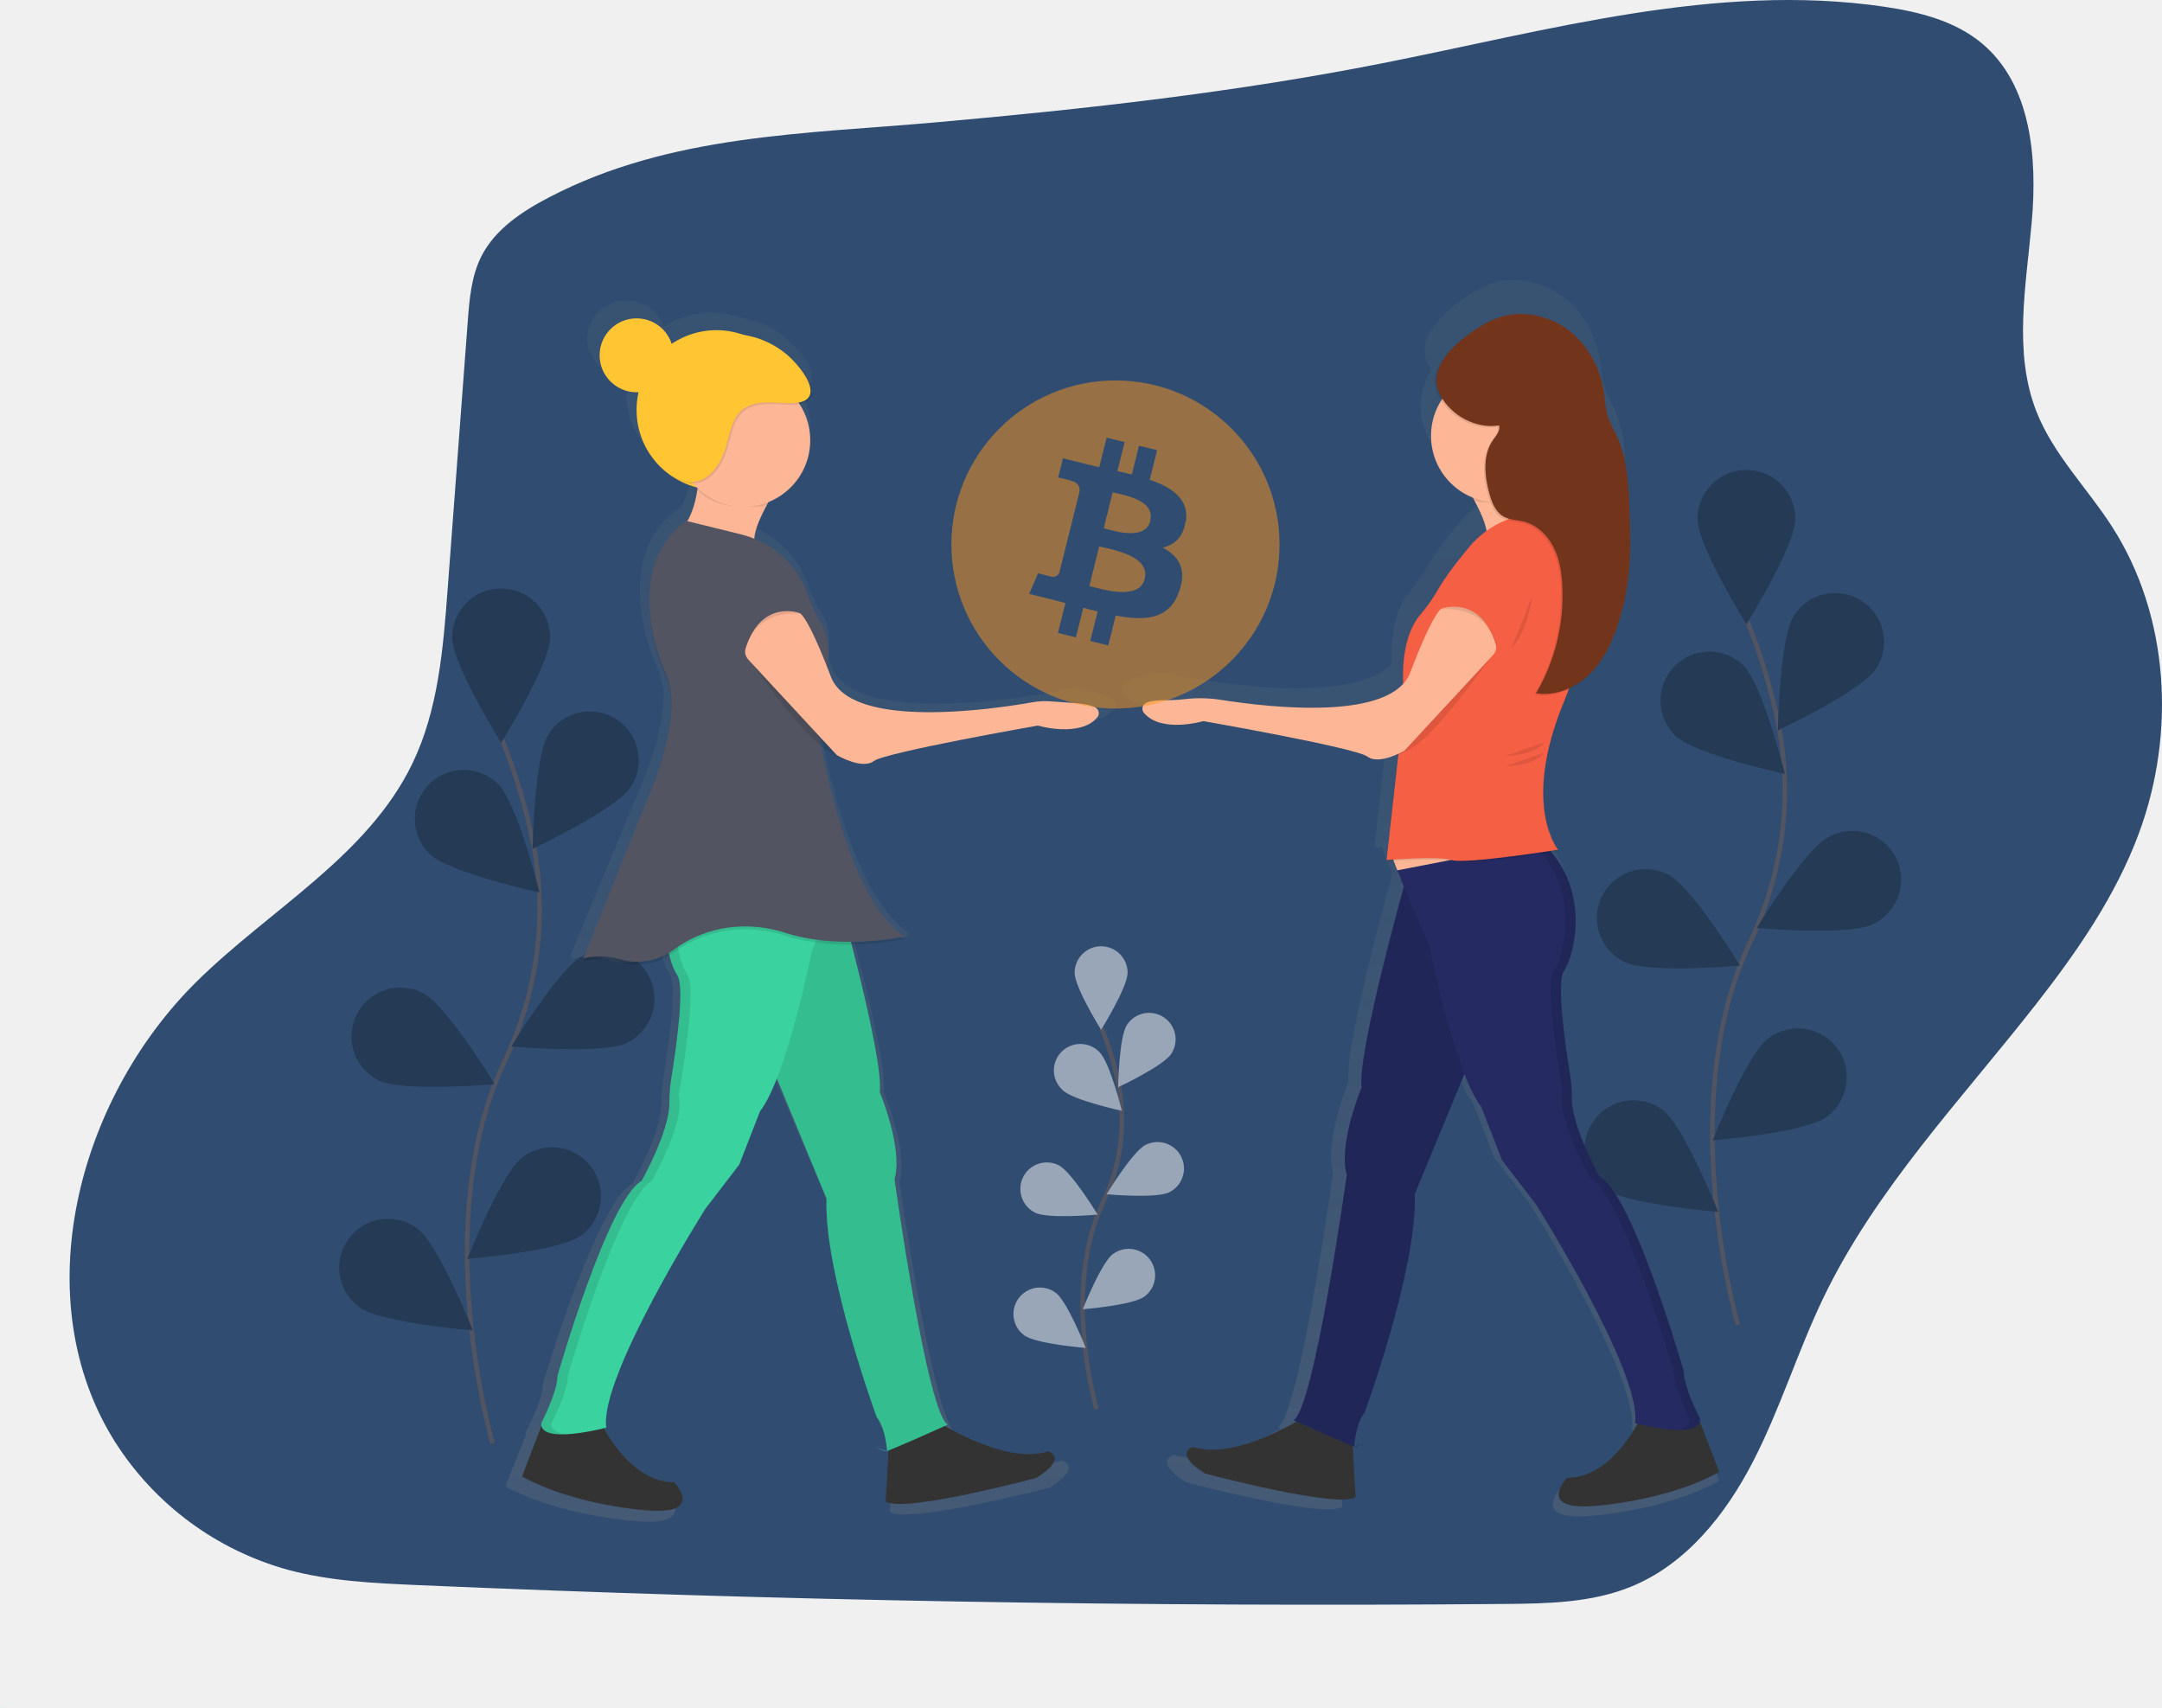
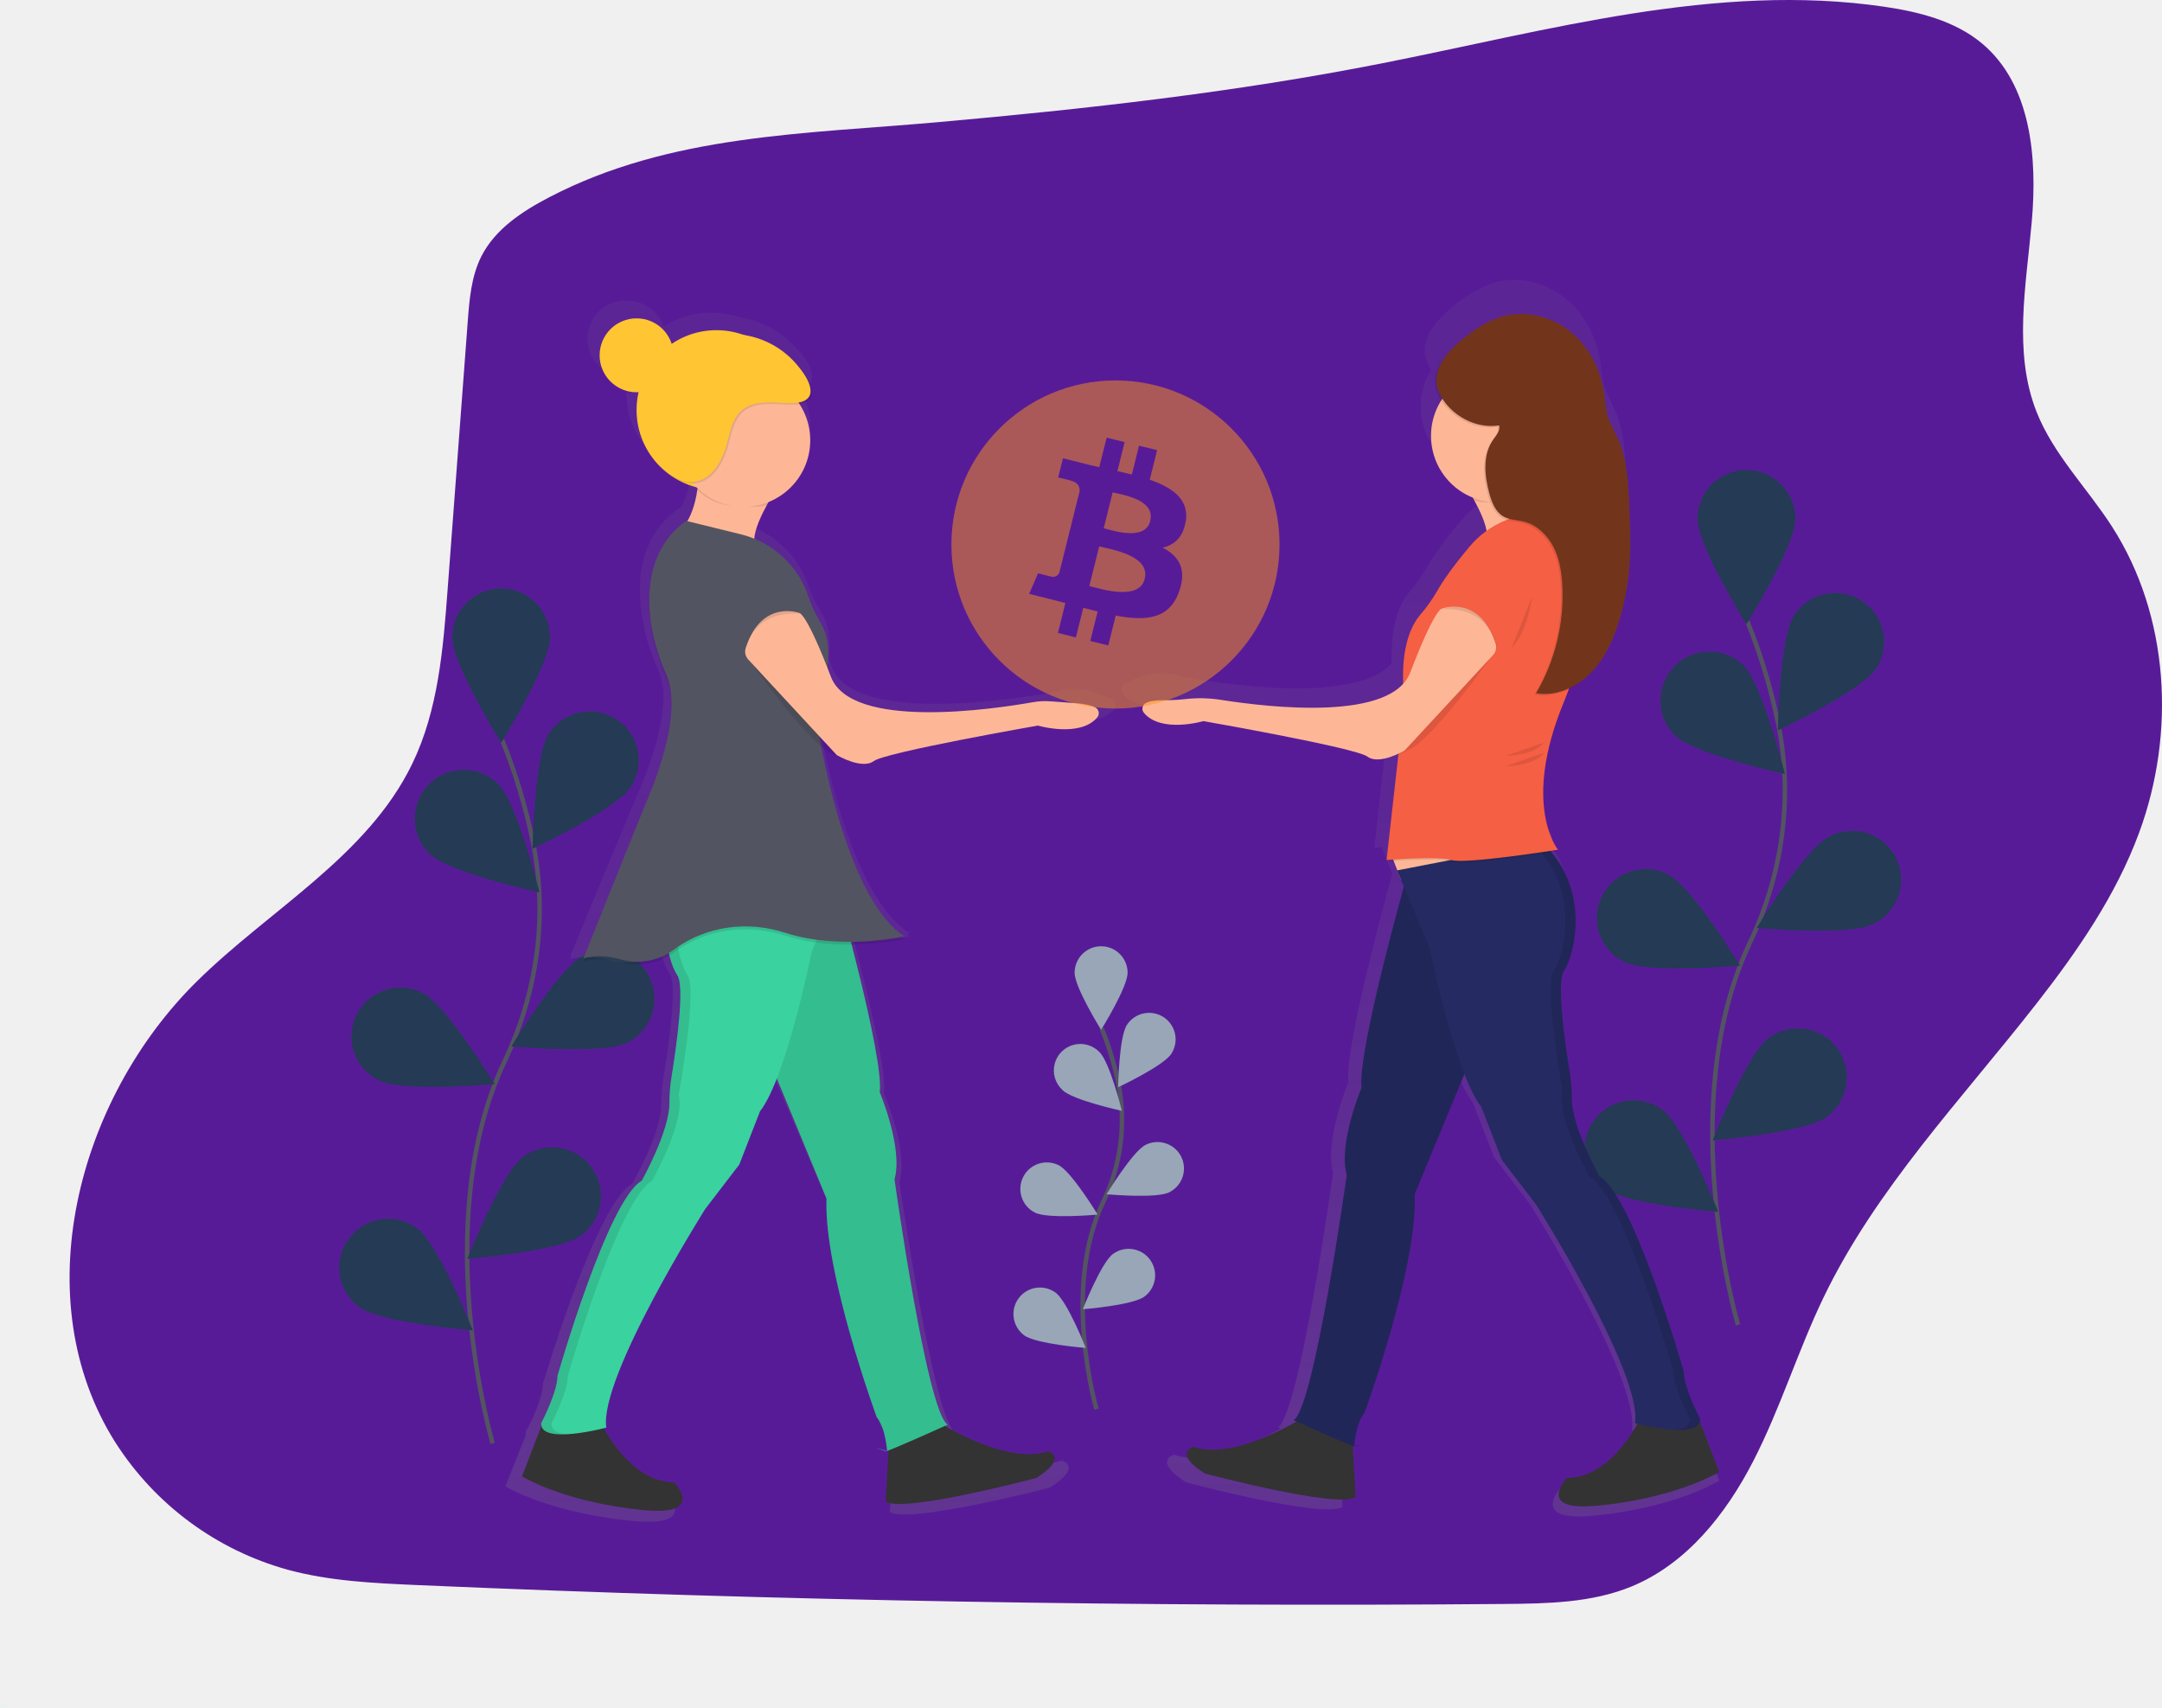
<svg xmlns="http://www.w3.org/2000/svg" xmlns:xlink="http://www.w3.org/1999/xlink" width="969.408" height="765.655" viewBox="0 0 969.408 765.655">
  <defs>
    <linearGradient id="linear-gradient" x1="0.5" y1="1" x2="0.5" gradientUnits="objectBoundingBox">
      <stop offset="0" stop-color="gray" stop-opacity="0.251" />
      <stop offset="0.54" stop-color="gray" stop-opacity="0.122" />
      <stop offset="1" stop-color="gray" stop-opacity="0.102" />
    </linearGradient>
    <linearGradient id="linear-gradient-2" x1="0.5" y1="1" x2="0.5" y2="0" xlink:href="#linear-gradient" />
    <linearGradient id="linear-gradient-3" x1="0.501" y1="1" x2="0.501" y2="0.003" xlink:href="#linear-gradient" />
    <linearGradient id="linear-gradient-4" x1="0.5" y1="1" x2="0.5" y2="0" xlink:href="#linear-gradient" />
  </defs>
  <g id="bitcoinSvg" transform="translate(-0.01 0.004)">
-     <path id="Path_1" data-name="Path 1" d="M361.66,155.55c-12.16,6.33-24.34,14.3-30.53,26.53-4.55,9-5.38,19.32-6.13,29.36L316,331.3c-2,26.71-4.19,54.16-15.85,78.28-20.09,41.55-63.83,65.26-96.67,97.68-53.81,53.13-76.91,142.69-36.5,206.61A134.14,134.14,0,0,0,244.29,771c18.74,5.1,38.32,6,57.72,6.87q243.75,10.57,487.83,8.48c19.32-.17,39.17-.5,57-7.84,24.63-10.13,42.33-32.43,54.52-56.11s20-49.39,31.53-73.39c23.6-49,62-88.94,95.46-131.77,18.45-23.6,35.72-48.61,46.08-76.71,16.47-44.66,13.59-97.19-12.15-137.24-11.12-17.31-26.26-32.3-33.83-51.43-10.57-26.75-4.67-56.71-2.15-85.36s-.24-61.36-22.29-79.83c-12.17-10.19-28.29-14.21-44-16.51-75.21-11-150.75,10.77-225.33,25.45-65.81,13-132.53,20.44-199.29,26.37C476.13,127.26,415.74,127.4,361.66,155.55Z" transform="translate(-115.27 -67.17)" fill="#304d71" />
+     <path id="Path_1" data-name="Path 1" d="M361.66,155.55c-12.16,6.33-24.34,14.3-30.53,26.53-4.55,9-5.38,19.32-6.13,29.36L316,331.3c-2,26.71-4.19,54.16-15.85,78.28-20.09,41.55-63.83,65.26-96.67,97.68-53.81,53.13-76.91,142.69-36.5,206.61A134.14,134.14,0,0,0,244.29,771c18.74,5.1,38.32,6,57.72,6.87q243.75,10.57,487.83,8.48c19.32-.17,39.17-.5,57-7.84,24.63-10.13,42.33-32.43,54.52-56.11s20-49.39,31.53-73.39c23.6-49,62-88.94,95.46-131.77,18.45-23.6,35.72-48.61,46.08-76.71,16.47-44.66,13.59-97.19-12.15-137.24-11.12-17.31-26.26-32.3-33.83-51.43-10.57-26.75-4.67-56.71-2.15-85.36s-.24-61.36-22.29-79.83c-12.17-10.19-28.29-14.21-44-16.51-75.21-11-150.75,10.77-225.33,25.45-65.81,13-132.53,20.44-199.29,26.37C476.13,127.26,415.74,127.4,361.66,155.55Z" transform="translate(-115.27 -67.17)" fill="#581b98" />
    <path id="Path_2" data-name="Path 2" d="M336.19,714.37s-29.11-98.83,5.46-171.57c14.51-30.53,19.33-64.8,12.62-97.93a262.521,262.521,0,0,0-13.86-46" transform="translate(-115.27 -67.17)" fill="none" stroke="#535461" stroke-miterlimit="10" stroke-width="2" />
    <path id="Path_3" data-name="Path 3" d="M361.91,352.95c0,12.11-21.93,47.23-21.93,47.23s-21.93-35.12-21.93-47.23a21.93,21.93,0,1,1,43.86,0Z" transform="translate(-115.27 -67.17)" fill="#304d71" />
    <path id="Path_4" data-name="Path 4" d="M398.16,420c-6.58,10.17-44.08,27.73-44.08,27.73s.68-41.4,7.26-51.57A21.932,21.932,0,1,1,398.16,420Z" transform="translate(-115.27 -67.17)" fill="#304d71" />
    <path id="Path_5" data-name="Path 5" d="M396.58,534.68c-10.81,5.45-52,1.69-52,1.69S366,501,376.83,495.52a21.93,21.93,0,1,1,19.75,39.161Z" transform="translate(-115.27 -67.17)" fill="#304d71" />
    <path id="Path_6" data-name="Path 6" d="M375.85,621.15c-9.74,7.2-51,10.46-51,10.46s15.2-38.52,24.93-45.72a21.929,21.929,0,1,1,26.081,35.261Z" transform="translate(-115.27 -67.17)" fill="#304d71" />
    <path id="Path_7" data-name="Path 7" d="M308,450.11c8.69,8.44,49.16,17.18,49.16,17.18s-9.91-40.2-18.6-48.64A21.93,21.93,0,1,0,308,450.11Z" transform="translate(-115.27 -67.17)" fill="#304d71" />
    <path id="Path_8" data-name="Path 8" d="M285.07,551.55c10.81,5.45,52,1.69,52,1.69s-21.49-35.4-32.3-40.85a21.93,21.93,0,1,0-19.75,39.161Z" transform="translate(-115.27 -67.17)" fill="#304d71" />
    <path id="Path_9" data-name="Path 9" d="M276.28,653.21c9.74,7.2,51,10.46,51,10.46s-15.2-38.52-24.93-45.72a21.929,21.929,0,1,0-26.081,35.261Z" transform="translate(-115.27 -67.17)" fill="#304d71" />
    <path id="Path_10" data-name="Path 10" d="M361.91,352.95c0,12.11-21.93,47.23-21.93,47.23s-21.93-35.12-21.93-47.23a21.93,21.93,0,1,1,43.86,0Z" transform="translate(-115.27 -67.17)" opacity="0.25" />
    <path id="Path_11" data-name="Path 11" d="M398.16,420c-6.58,10.17-44.08,27.73-44.08,27.73s.68-41.4,7.26-51.57A21.932,21.932,0,1,1,398.16,420Z" transform="translate(-115.27 -67.17)" opacity="0.25" />
    <path id="Path_12" data-name="Path 12" d="M396.58,534.68c-10.81,5.45-52,1.69-52,1.69S366,501,376.83,495.52a21.93,21.93,0,1,1,19.75,39.161Z" transform="translate(-115.27 -67.17)" opacity="0.25" />
    <path id="Path_13" data-name="Path 13" d="M375.85,621.15c-9.74,7.2-51,10.46-51,10.46s15.2-38.52,24.93-45.72a21.929,21.929,0,1,1,26.081,35.261Z" transform="translate(-115.27 -67.17)" opacity="0.25" />
    <path id="Path_14" data-name="Path 14" d="M308,450.11c8.69,8.44,49.16,17.18,49.16,17.18s-9.91-40.2-18.6-48.64A21.93,21.93,0,1,0,308,450.11Z" transform="translate(-115.27 -67.17)" opacity="0.25" />
    <path id="Path_15" data-name="Path 15" d="M285.07,551.55c10.81,5.45,52,1.69,52,1.69s-21.49-35.4-32.3-40.85a21.93,21.93,0,1,0-19.75,39.161Z" transform="translate(-115.27 -67.17)" opacity="0.25" />
    <path id="Path_16" data-name="Path 16" d="M276.28,653.21c9.74,7.2,51,10.46,51,10.46s-15.2-38.52-24.93-45.72a21.929,21.929,0,1,0-26.081,35.261Z" transform="translate(-115.27 -67.17)" opacity="0.25" />
    <path id="Path_17" data-name="Path 17" d="M894.57,661.23S865.46,562.41,900,489.67c14.51-30.53,19.33-64.8,12.62-97.93a262.523,262.523,0,0,0-13.86-46" transform="translate(-115.27 -67.17)" fill="none" stroke="#535461" stroke-miterlimit="10" stroke-width="2" />
    <path id="Path_18" data-name="Path 18" d="M920.29,299.81c0,12.11-21.93,47.23-21.93,47.23s-21.93-35.12-21.93-47.23a21.93,21.93,0,0,1,43.86,0Z" transform="translate(-115.27 -67.17)" fill="#304d71" />
    <path id="Path_19" data-name="Path 19" d="M956.54,366.9c-6.58,10.17-44.08,27.73-44.08,27.73s.68-41.4,7.26-51.57a21.932,21.932,0,0,1,36.82,23.84Z" transform="translate(-115.27 -67.17)" fill="#304d71" />
    <path id="Path_20" data-name="Path 20" d="M955,481.54c-10.81,5.45-52,1.69-52,1.69s21.49-35.4,32.3-40.85A21.93,21.93,0,1,1,955,481.54Z" transform="translate(-115.27 -67.17)" fill="#304d71" />
    <path id="Path_21" data-name="Path 21" d="M934.23,568c-9.74,7.2-51,10.46-51,10.46s15.2-38.52,24.93-45.72A21.928,21.928,0,1,1,934.233,568Z" transform="translate(-115.27 -67.17)" fill="#304d71" />
    <path id="Path_22" data-name="Path 22" d="M866.41,397c8.69,8.44,49.16,17.18,49.16,17.18S905.66,374,897,365.51A21.951,21.951,0,0,0,866.41,397Z" transform="translate(-115.27 -67.17)" fill="#304d71" />
    <path id="Path_23" data-name="Path 23" d="M843.45,498.41c10.81,5.45,52,1.69,52,1.69S874,464.7,863.2,459.25a21.93,21.93,0,1,0-19.75,39.161Z" transform="translate(-115.27 -67.17)" fill="#304d71" />
    <path id="Path_24" data-name="Path 24" d="M834.66,600.07c9.74,7.2,51,10.46,51,10.46s-15.2-38.52-24.93-45.72a21.929,21.929,0,1,0-26.081,35.261Z" transform="translate(-115.27 -67.17)" fill="#304d71" />
    <path id="Path_25" data-name="Path 25" d="M920.29,299.81c0,12.11-21.93,47.23-21.93,47.23s-21.93-35.12-21.93-47.23a21.93,21.93,0,0,1,43.86,0Z" transform="translate(-115.27 -67.17)" opacity="0.25" />
    <path id="Path_26" data-name="Path 26" d="M956.54,366.9c-6.58,10.17-44.08,27.73-44.08,27.73s.68-41.4,7.26-51.57a21.932,21.932,0,0,1,36.82,23.84Z" transform="translate(-115.27 -67.17)" opacity="0.25" />
    <path id="Path_27" data-name="Path 27" d="M955,481.54c-10.81,5.45-52,1.69-52,1.69s21.49-35.4,32.3-40.85A21.93,21.93,0,1,1,955,481.54Z" transform="translate(-115.27 -67.17)" opacity="0.25" />
    <path id="Path_28" data-name="Path 28" d="M934.23,568c-9.74,7.2-51,10.46-51,10.46s15.2-38.52,24.93-45.72A21.928,21.928,0,1,1,934.233,568Z" transform="translate(-115.27 -67.17)" opacity="0.25" />
    <path id="Path_29" data-name="Path 29" d="M866.41,397c8.69,8.44,49.16,17.18,49.16,17.18S905.66,374,897,365.51A21.951,21.951,0,0,0,866.41,397Z" transform="translate(-115.27 -67.17)" opacity="0.25" />
    <path id="Path_30" data-name="Path 30" d="M843.45,498.41c10.81,5.45,52,1.69,52,1.69S874,464.7,863.2,459.25a21.93,21.93,0,1,0-19.75,39.161Z" transform="translate(-115.27 -67.17)" opacity="0.25" />
    <path id="Path_31" data-name="Path 31" d="M834.66,600.07c9.74,7.2,51,10.46,51,10.46s-15.2-38.52-24.93-45.72a21.929,21.929,0,1,0-26.081,35.261Z" transform="translate(-115.27 -67.17)" opacity="0.25" />
    <g id="Group_1" data-name="Group 1" opacity="0.1">
      <path id="Path_32" data-name="Path 32" d="M116.14,832.82c11.1-4,1.36-.74-.56-.1a1.441,1.441,0,0,0,.56.1Z" transform="translate(-115.27 -67.17)" fill="aqua" />
    </g>
    <g id="Group_2" data-name="Group 2" opacity="0.1">
      <path id="Path_33" data-name="Path 33" d="M115.58,832.71l-.3-.09v.2Z" transform="translate(-115.27 -67.17)" fill="aqua" />
    </g>
    <path id="Path_34" data-name="Path 34" d="M877.28,707.68a.754.754,0,0,1,.07-.38c.07-.13,0-.07,0-.1a4.634,4.634,0,0,0,0-.75s-1.34-2.57-2.9-6.1h0c-2.13-4.85-4.66-11.52-4.66-15.89,0,0-23.37-81.78-39.17-90.71,0,0-13-23.15-12.86-36.18a73.692,73.692,0,0,0-1-12.43c-2.31-14.37-6.16-41.88-2.64-46.91,4.47-6.39,11.92-34.19-5.87-55.18l3.12-.48s-.17-.21-.45-.62l.45-.07s-6.88-8.26-6.88-26.51c.1-10.51,2.47-24.24,9.63-41.53q1.42-3.44,2.6-6.81a34.222,34.222,0,0,0,9-6.48l.32-.33.37-.35c6.57-6.6,10.55-15.36,13.32-24.25a115.461,115.461,0,0,0,4.85-25.13c.74-9.27.35-18.58,0-27.87-.45-10.84-1-22-5.34-31.89-1.71-3.87-4-7.53-5.05-11.63a68.094,68.094,0,0,1-1.21-8.53c-1.43-11.23-6.75-22.12-15.47-29.33s-20.91-10.42-31.82-7.4c-6.24,1.73-11.81,5.31-17,9.23a57.482,57.482,0,0,0-6.28,5.49c-6.27,6.15-11,14.21-6.46,22.68q.5.92,1.07,1.8a30.92,30.92,0,0,0,14.57,45.07l.81,1.42h.09c2.37,4.38,4.95,9.85,5.63,14a43.067,43.067,0,0,0-8,7.39c-8.09,9.65-12.52,16.2-14.94,20.47a73,73,0,0,1-7.93,11.15c-3.67,4.34-8,12.81-8,28.57v3.59c-19.37,21.09-94.91,5.63-94.91,5.63-9.1-3.54-19.69.73-24.65,3.24a3,3,0,0,0-1,4.59c8,9.64,27.68,3.86,27.68,3.86s70.78,12.37,76.28,16.49c3.74,2.81,10.35.52,14.19-1.23l-.79.89,1-.49-5.44,48.93h.08l-.08.69s1.26-.11,3.27-.25l1.68,4.35h-.14l1.74,4.12h0l1.43,3.39c-4.27,15.44-21.48,79-19.67,93.51,0,0-11,26.11-6.87,40.55,0,0-15.12,108.58-24.74,114.08l1.35.61c-10.27,5.87-32.64,16.91-48.08,11.76,0,0-9.62,2.75,5.5,12.37,0,0,61.85,16.49,70.1,11l-1.37-23.77.7.25c.1-1.34,1-11.17,4.8-15.65,0,0,24.74-67.35,23.37-101.71l23.09-55.8c2.5,6.4,5.15,11.83,7.83,15.26l9.62,24.74,15.81,20.62s49.48,78.34,46,101.71l1.16.29c-4.63,8.24-16.15,25.13-32.78,25.13,0,0-14.43,15.12,12.37,13.06,0,0,33.67-2.06,58.41-15.81Z" transform="translate(-115.27 -67.17)" fill="url(#linear-gradient)" />
    <path id="Path_35" data-name="Path 35" d="M701.92,701.33s-31.81,21.21-51.69,14.58c0,0-9.28,2.65,5.3,11.93,0,0,59.65,15.91,67.6,10.6l-2-34.46Z" transform="translate(-115.27 -67.17)" fill="#333" />
    <path id="Path_36" data-name="Path 36" d="M851.7,701.33s-12.59,28.5-33.8,28.5c0,0-13.92,14.58,11.93,12.59,0,0,32.47-2,56.33-15.24l-11.41-29.74Z" transform="translate(-115.27 -67.17)" fill="#333" />
    <path id="Path_37" data-name="Path 37" d="M623.1,381.32l5,12.93,32.45-2.32-3.32-21.87Z" fill="#fdb797" />
    <path id="Path_38" data-name="Path 38" d="M745.66,461.42S723.79,539,725.78,554.87c0,0-10.6,25.18-6.63,39.1,0,0-14.58,104.71-23.86,110,0,0,27,12.22,27.83,11.93,9.28-3.31-.66,0-.66,0s.66-10.6,4.64-15.24c0,0,23.86-64.95,22.53-98.08l31.81-76.88Z" transform="translate(-115.27 -67.17)" fill="#252a62" />
    <path id="Path_39" data-name="Path 39" d="M745.66,461.42S723.79,539,725.78,554.87c0,0-10.6,25.18-6.63,39.1,0,0-14.58,104.71-23.86,110,0,0,27,12.22,27.83,11.93,9.28-3.31-.66,0-.66,0s.66-10.6,4.64-15.24c0,0,23.86-64.95,22.53-98.08l31.81-76.88Z" transform="translate(-115.27 -67.17)" opacity="0.1" />
    <path id="Path_40" data-name="Path 40" d="M741.69,457.44l14.58,34.46s11.27,56.33,23.2,71.57l9.28,23.86L804,607.22s47.72,75.55,44.4,98.08c0,0,29.82,8,29.16-2,0,0-7.29-13.92-7.29-21.21,0,0-22.53-78.86-37.78-87.48,0,0-12.52-22.33-12.4-34.89a71.063,71.063,0,0,0-1-12c-2.23-13.86-5.94-40.38-2.54-45.23,4.64-6.63,12.59-37.11-9.94-57.66Z" transform="translate(-115.27 -67.17)" fill="#252a62" />
    <path id="Path_41" data-name="Path 41" d="M877.54,703.32s-7.29-13.92-7.29-21.21c0,0-22.53-78.86-37.78-87.48,0,0-12.52-22.33-12.4-34.89a71.063,71.063,0,0,0-1-12c-2.23-13.86-5.94-40.38-2.54-45.23,4.64-6.63,12.59-37.11-9.94-57.66l-3.84.75c21.54,20.53,13.73,50.36,9.15,56.91s4,53.68,4,53.68c-3.31,11.27,11.93,38.44,11.93,38.44,15.24,8.62,37.78,87.48,37.78,87.48,0,7.29,7.29,21.21,7.29,21.21.22,3.28-2.89,4.61-7.15,4.92C872.17,708.61,877.84,707.71,877.54,703.32Z" transform="translate(-115.27 -67.17)" opacity="0.1" />
    <path id="Path_42" data-name="Path 42" d="M772.17,284.47s12.59,19.22,9.28,25.18l32.47-8s-8.62-9.28-6.63-31.81Z" transform="translate(-115.27 -67.17)" fill="#fdb797" />
    <path id="Path_43" data-name="Path 43" d="M818.56,298.39s-27.17-6-44.4,14.58c-7.8,9.3-12.07,15.62-14.41,19.74a70.4,70.4,0,0,1-7.64,10.75c-4.31,5.09-9.59,16.06-7.11,38.43l-8,71.57s23.2-2,29.16,0,47.72-4.64,47.72-4.64-16.57-19.88,2.65-66.27S818.56,298.39,818.56,298.39Z" transform="translate(-115.27 -67.17)" opacity="0.1" />
    <path id="Path_44" data-name="Path 44" d="M818.56,297.73s-27.17-6-44.4,14.58c-7.8,9.3-12.07,15.62-14.41,19.74a70.4,70.4,0,0,1-7.64,10.75c-4.31,5.09-9.59,16.06-7.11,38.43l-8,71.57s23.2-2,29.16,0,47.72-4.64,47.72-4.64-16.57-19.88,2.65-66.27S818.56,297.73,818.56,297.73Z" transform="translate(-115.27 -67.17)" fill="#f55f44" />
    <path id="Path_45" data-name="Path 45" d="M785.76,359S759.91,396.14,748,402.77l-6.63,3.31S783.11,359,785.76,359Z" transform="translate(-115.27 -67.17)" opacity="0.1" />
    <path id="Path_46" data-name="Path 46" d="M761.57,340.14s17-6.69,24.29,15.49a5.32,5.32,0,0,1-1.14,5.27L745,403.76s-11.27,6.63-16.57,2.65-73.56-15.91-73.56-15.91-18.95,5.57-26.69-3.72a2.87,2.87,0,0,1,.93-4.42c3.7-1.87,9.87-.79,17.15-1.69a60.35,60.35,0,0,1,16.8.35c22.73,3.56,76.28,9.44,84.59-12.39C758.25,340.81,761.57,340.14,761.57,340.14Z" transform="translate(-115.27 -67.17)" fill="#fdb797" />
    <path id="Path_47" data-name="Path 47" d="M761.24,340.47s20.54-3.31,25.18,17.23v-1.33S780.46,333.85,761.24,340.47Z" transform="translate(-115.27 -67.17)" opacity="0.1" />
    <path id="Path_48" data-name="Path 48" d="M808,271.22,772.83,285.8s1.59,2.42,3.48,5.81c3.43,1.38,8.17.49,12.09.49,8,0,13.85-2.11,19.22-7.29C807.13,280.83,807.47,276.71,808,271.22Z" transform="translate(-115.27 -67.17)" opacity="0.1" />
    <circle id="Ellipse_1" data-name="Ellipse 1" cx="29.82" cy="29.82" r="29.82" transform="translate(641.66 165.61)" fill="#fdb797" />
    <path id="Path_49" data-name="Path 49" d="M786.8,258.57c.65,2.3-1.26,4.43-2.64,6.38-4.83,6.83-3.94,16.13-1.73,24.19,1.08,3.95,2.7,8.15,6.23,10.22,2.82,1.65,6.29,1.58,9.45,2.41,5.69,1.49,10.29,6,13,11.19s3.68,11.18,4,17.06a86.31,86.31,0,0,1-11.75,48.61c8.85,1.51,18-2.52,24.35-8.89s10.17-14.81,12.84-23.38a111.345,111.345,0,0,0,4.68-24.23c.71-8.94.34-17.92,0-26.88-.43-10.45-.93-21.18-5.15-30.75-1.65-3.74-3.85-7.26-4.87-11.22a65.652,65.652,0,0,1-1.17-8.22c-1.38-10.83-6.51-21.33-14.92-28.29s-20.16-10-30.68-7.13c-6,1.67-11.38,5.12-16.36,8.9-8.06,6.13-17.31,16-11.62,26.5C765.41,254.23,776.35,260.21,786.8,258.57Z" transform="translate(-115.27 -67.17)" opacity="0.1" />
    <path id="Path_50" data-name="Path 50" d="M787.46,257.91c.65,2.3-1.26,4.43-2.64,6.38-4.83,6.83-3.94,16.13-1.73,24.19,1.08,3.95,2.7,8.15,6.23,10.22,2.82,1.65,6.29,1.58,9.45,2.41,5.69,1.49,10.29,6,13,11.19s3.68,11.18,4,17.06A86.31,86.31,0,0,1,804,378c8.85,1.51,18-2.52,24.35-8.89s10.17-14.81,12.84-23.38a111.345,111.345,0,0,0,4.68-24.23c.71-8.94.34-17.92,0-26.88-.43-10.45-.93-21.18-5.15-30.75-1.65-3.74-3.85-7.26-4.87-11.22a65.641,65.641,0,0,1-1.17-8.22c-1.38-10.83-6.51-21.33-14.92-28.29s-20.16-10-30.68-7.13c-6,1.67-11.38,5.12-16.36,8.9-8.06,6.13-17.31,16-11.62,26.5C766.08,253.57,777,259.55,787.46,257.91Z" transform="translate(-115.27 -67.17)" fill="#72351c" />
    <path id="Path_51" data-name="Path 51" d="M790.4,406.08s12.59,0,17.23-6" transform="translate(-115.27 -67.17)" opacity="0.1" />
    <path id="Path_52" data-name="Path 52" d="M790.4,410.72s12.59,0,17.23-6" transform="translate(-115.27 -67.17)" opacity="0.1" />
    <path id="Path_53" data-name="Path 53" d="M802.33,334.51s-2,15.91-9.28,23.2" transform="translate(-115.27 -67.17)" opacity="0.1" />
    <g id="Group_3" data-name="Group 3" opacity="0.1">
      <path id="Path_54" data-name="Path 54" d="M515,731.62v-.16l-.24.08Z" transform="translate(-115.27 -67.17)" fill="url(#linear-gradient-2)" />
    </g>
    <g id="Group_4" data-name="Group 4" opacity="0.1">
      <path id="Path_55" data-name="Path 55" d="M514.3,731.62a1.148,1.148,0,0,0,.45-.08C513.21,731,505.42,728.44,514.3,731.62Z" transform="translate(-115.27 -67.17)" fill="url(#linear-gradient-3)" />
    </g>
    <path id="Path_56" data-name="Path 56" d="M613.75,380.56c-5.06-2.47-15.86-6.69-25.14-3.2,0,0-89,17.64-100.22-10.86q-.79-2-1.53-3.85a41.417,41.417,0,0,0,.29-5.63,39.619,39.619,0,0,0-.49-6.91,24.17,24.17,0,0,0-3.77-9.34,60.63,60.63,0,0,1-5.39-11.71,44.33,44.33,0,0,0-25.43-26c.17-4.26,3.18-10.55,5.91-15.44h.09l.83-1.4a30.56,30.56,0,0,0,19.68-28.29,29.687,29.687,0,0,0-5.088-16.617c9.408-1.513,6.188-9.513.368-16.373a44.727,44.727,0,0,0-3.61-3.78A42.16,42.16,0,0,0,449.62,210c-.93-.2-1.87-.35-2.81-.48a39,39,0,0,0-33.92,4.15A17.48,17.48,0,0,0,396.23,202a17.008,17.008,0,1,0,0,34h1a35.608,35.608,0,0,0-1,8.17c0,17.12,12.13,31.5,28.53,35.52l.29.27a6.129,6.129,0,0,1-.09.85l.07.06a39.52,39.52,0,0,1-4.68,14.34l-.62-.15c-12.93,9-17.61,22.65-17.5,36.87-.07,12.08,3.27,24.72,8,35a32,32,0,0,1,2.52,13c-.25,15.4-7.34,33.88-12.16,44.7-1.91,4.29-29.6,71.25-29.6,71.25l.63-.16-.63,1.52c6.06-1.7,12.56-.92,18.08.57a29.59,29.59,0,0,0,22.66-3.2,29.579,29.579,0,0,0,3.77,9.08c3.59,5-.33,32.12-2.69,46.31a70.476,70.476,0,0,0-1,12.28c.13,12.87-13.11,35.73-13.11,35.73-16.12,8.82-39.95,89.56-39.95,89.56,0,4.32-2.58,10.9-4.75,15.69h0c-1.58,3.49-3,6-3,6a4.432,4.432,0,0,0,0,.74v.1a3.757,3.757,0,0,0,.07.38l-9.2,23.21c25.23,13.57,59.57,15.61,59.57,15.61,27.33,2,12.62-12.89,12.62-12.89-17,0-28.7-16.68-33.43-24.81l1.19-.29c-3.5-23.07,47-100.42,47-100.42l16.12-20.36L454.75,566c2.73-3.38,5.44-8.74,8-15.06L486.29,606c-1.4,33.93,23.83,100.42,23.83,100.42,3.91,4.42,4.79,14.13,4.89,15.45l.71-.24-1.4,23.47c8.41,5.43,71.49-10.86,71.49-10.86,15.42-9.5,5.61-12.21,5.61-12.21-15.74,5.08-38.56-5.82-49-11.61l1.37-.6c-9.81-5.43-25.23-112.63-25.23-112.63,4.21-14.25-7-40-7-40,1.28-9.9-6.78-43.15-13.28-67.68a134,134,0,0,0,24.85-2.54c-.52-.33-1-.68-1.53-1,1-.19,1.53-.31,1.53-.31-21.66-13.85-34-60.63-39.33-87.13a28,28,0,0,0,4.29,3l7,3.39-.8-.87c3.91,1.73,10.65,4,14.47,1.21,5.61-4.07,77.79-16.28,77.79-16.28s20,5.71,28.23-3.81a2.91,2.91,0,0,0-1.03-4.61Z" transform="translate(-115.27 -67.17)" fill="url(#linear-gradient-4)" />
    <circle id="Ellipse_2" data-name="Ellipse 2" cx="35.79" cy="35.79" r="35.79" transform="translate(285.44 148.04)" fill="#ffc533" />
    <path id="Path_57" data-name="Path 57" d="M463.34,286.46s-12.59,19.22-9.28,25.18l-32.47-8s8.62-9.28,6.63-31.81Z" transform="translate(-115.27 -67.17)" fill="#fdb797" />
    <path id="Path_58" data-name="Path 58" d="M427.55,273.21l35.12,14.58s-1.59,2.42-3.48,5.81c-3.43,1.38-8.17.49-12.09.49-8,0-13.85-2.11-19.22-7.29C428.38,282.82,428,278.7,427.55,273.21Z" transform="translate(-115.27 -67.17)" opacity="0.1" />
    <circle id="Ellipse_3" data-name="Ellipse 3" cx="29.82" cy="29.82" r="29.82" transform="translate(303.67 167.6)" fill="#fdb797" />
    <circle id="Ellipse_4" data-name="Ellipse 4" cx="16.57" cy="16.57" r="16.57" transform="translate(268.87 142.74)" fill="#ffc533" />
    <path id="Path_59" data-name="Path 59" d="M469.94,248.6c-7.46-.13-15.94-1.63-21.53,3.3-4,3.54-5.08,9.26-6.44,14.44-2,7.78-6.58,16.33-14.54,17.49-4.86.71-9.75-1.71-13.2-5.21s-5.68-8-7.79-12.41-4.17-9-4-13.89c.21-5.81,3.6-11,7.06-15.65a65.178,65.178,0,0,1,6.95-8.2,39,39,0,0,1,57.65,3.89C480.31,239.89,483.4,248.83,469.94,248.6Z" transform="translate(-115.27 -67.17)" opacity="0.1" />
    <path id="Path_60" data-name="Path 60" d="M469.28,247.94c-7.46-.13-15.94-1.63-21.53,3.3-4,3.54-5.08,9.26-6.44,14.44-2,7.78-6.58,16.33-14.54,17.49-4.86.71-9.75-1.71-13.2-5.21s-5.68-8-7.79-12.41-4.17-9-4-13.89c.21-5.81,3.6-11,7.06-15.65a65.176,65.176,0,0,1,6.95-8.2,39,39,0,0,1,57.65,3.89C479.64,239.23,482.74,248.17,469.28,247.94Z" transform="translate(-115.27 -67.17)" fill="#ffc533" />
    <path id="Path_61" data-name="Path 61" d="M533.59,703.32s31.81,21.21,51.69,14.58c0,0,9.28,2.65-5.3,11.93,0,0-59.65,15.91-67.6,10.6l2-34.46Z" transform="translate(-115.27 -67.17)" fill="#333" />
    <path id="Path_62" data-name="Path 62" d="M383.81,703.32s12.59,28.5,33.8,28.5c0,0,13.92,14.58-11.93,12.59,0,0-32.47-2-56.33-15.24l11.41-29.74Z" transform="translate(-115.27 -67.17)" fill="#333" />
    <path id="Path_63" data-name="Path 63" d="M489.85,463.41s21.87,77.54,19.88,93.44c0,0,10.6,25.18,6.63,39.1,0,0,14.58,104.71,23.86,110,0,0-27,12.22-27.83,11.93-9.28-3.31.66,0,.66,0s-.66-10.6-4.64-15.24c0,0-23.86-64.95-22.53-98.08l-31.81-76.88Z" transform="translate(-115.27 -67.17)" fill="#3ad29f" />
    <path id="Path_64" data-name="Path 64" d="M489.85,463.41s21.87,77.54,19.88,93.44c0,0,10.6,25.18,6.63,39.1,0,0,14.58,104.71,23.86,110,0,0-27,12.22-27.83,11.93-9.28-3.31.66,0,.66,0s-.66-10.6-4.64-15.24c0,0-23.86-64.95-22.53-98.08l-31.81-76.88Z" transform="translate(-115.27 -67.17)" opacity="0.1" />
    <path id="Path_65" data-name="Path 65" d="M493.83,459.43l-14.58,34.46s-11.27,56.33-23.2,71.57l-9.28,23.86L431.53,609.2s-47.72,75.55-44.4,98.08c0,0-29.82,8-29.16-2,0,0,7.29-13.92,7.29-21.21,0,0,22.53-78.86,37.78-87.48,0,0,12.52-22.33,12.4-34.89a71.063,71.063,0,0,1,1-12c2.23-13.86,5.94-40.38,2.54-45.23-4.64-6.63-12.59-37.11,9.94-57.66Z" transform="translate(-115.27 -67.17)" fill="#3ad29f" />
    <path id="Path_66" data-name="Path 66" d="M358,705.3s7.29-13.92,7.29-21.21c0,0,22.53-78.86,37.78-87.48,0,0,12.52-22.33,12.4-34.89a71.061,71.061,0,0,1,1-12c2.23-13.86,5.94-40.38,2.54-45.23-4.64-6.63-12.59-37.11,9.94-57.66l3.84.75C411.18,468.12,419,498,423.58,504.5s-4,53.68-4,53.68c3.31,11.27-11.93,38.44-11.93,38.44-15.24,8.62-37.78,87.48-37.78,87.48,0,7.29-7.29,21.21-7.29,21.21-.22,3.28,2.89,4.61,7.15,4.92C363.34,710.6,357.67,709.7,358,705.3Z" transform="translate(-115.27 -67.17)" opacity="0.1" />
    <path id="Path_67" data-name="Path 67" d="M422.94,302l24.63,6.06a42.62,42.62,0,0,1,30,27.3,60.143,60.143,0,0,0,5.09,11.44,24.05,24.05,0,0,1,3.56,9.13c1,6.49.92,17-5.88,28.92,0,0,11.21,84.17,40.32,103.39,0,0-28.41,6.54-53.31-1.55-16.69-5.42-35-3.14-49.3,7.1l-.62.45A27.34,27.34,0,0,1,394,498.75c-5.22-1.45-11.37-2.21-17.1-.55,0,0,26.19-65.39,28-69.59C411,414.42,421,386.74,414,371,404.27,349.09,400.71,316.62,422.94,302Z" transform="translate(-115.27 -67.17)" opacity="0.1" />
    <path id="Path_68" data-name="Path 68" d="M422.94,300.71l24.63,6.06a42.62,42.62,0,0,1,30,27.3,60.144,60.144,0,0,0,5.09,11.44,24.05,24.05,0,0,1,3.56,9.13c1,6.49.92,17-5.88,28.92,0,0,11.21,84.17,40.32,103.39,0,0-28.41,6.54-53.31-1.55-16.69-5.42-35-3.14-49.3,7.1l-.62.45A27.34,27.34,0,0,1,394,497.43c-5.22-1.45-11.37-2.21-17.1-.55,0,0,26.19-65.39,28-69.59,6.1-14.2,16.1-41.88,9.1-57.66C404.27,347.76,400.71,316.62,422.94,300.71Z" transform="translate(-115.27 -67.17)" fill="#535461" />
    <path id="Path_69" data-name="Path 69" d="M449.76,361s25.85,37.11,37.78,43.74l6.63,3.31S452.41,361,449.76,361Z" transform="translate(-115.27 -67.17)" opacity="0.1" />
    <path id="Path_70" data-name="Path 70" d="M473.94,342.13s-17-6.69-24.29,15.49a5.32,5.32,0,0,0,1.14,5.27l39.72,42.87s11.27,6.63,16.57,2.65,73.56-15.91,73.56-15.91,18.82,5.53,26.61-3.63a2.94,2.94,0,0,0-.85-4.52c-4.11-2.07-11.63-2-19.72-2.69a32,32,0,0,0-8.38.38c-17.3,3.07-81.3,12.61-90.44-11.41C477.26,342.79,473.94,342.13,473.94,342.13Z" transform="translate(-115.27 -67.17)" fill="#fdb797" />
    <path id="Path_71" data-name="Path 71" d="M474.28,342.46s-20.54-3.31-25.18,17.23v-1.33S455.06,335.83,474.28,342.46Z" transform="translate(-115.27 -67.17)" opacity="0.1" />
    <path id="Path_72" data-name="Path 72" d="M689,311.31a73.56,73.56,0,1,1-73.56-73.56A73.56,73.56,0,0,1,689,311.31Zm-42-10.48c1.46-9.79-6-15.05-16.18-18.56L634.11,269,626,267l-3.22,12.91c-2.12-.53-4.3-1-6.47-1.52l3.24-13-8.07-2-3.31,13.25q-2.64-.6-5.15-1.21h0l-11.13-2.78-2.15,8.62s6,1.37,5.86,1.46c3.27.82,3.86,3,3.76,4.69l-3.77,15.11a6.687,6.687,0,0,1,.84.27l-.85-.21-5.28,21.16a2.94,2.94,0,0,1-3.7,1.92c.08.12-5.87-1.46-5.87-1.46l-4,9.24,10.5,2.62c2,.49,3.87,1,5.75,1.48l-3.34,13.41,8.06,2,3.31-13.27q3.21.87,6.43,1.67l-3.3,13.21,8.07,2,3.34-13.39c13.76,2.6,24.12,1.55,28.47-10.89,3.51-10-.17-15.8-7.42-19.57,5.27-1.22,9.25-4.68,10.31-11.85Zm-18.44,25.86c-2.49,10-19.37,4.6-24.84,3.25l4.43-17.77c5.45,1.37,23,4.07,20.39,14.52Zm2.5-26c-2.28,9.12-16.32,4.48-20.88,3.35l4-16.11c4.55,1.13,19.23,3.25,16.82,12.76Z" transform="translate(-115.27 -67.17)" fill="#fd961a" opacity="0.5" />
    <path id="Path_73" data-name="Path 73" d="M606.94,699s-15.76-53.5,3-92.88a84.51,84.51,0,0,0,6.83-53,142.122,142.122,0,0,0-7.51-24.88" transform="translate(-115.27 -67.17)" fill="none" stroke="#535461" stroke-miterlimit="10" stroke-width="2" />
    <path id="Path_74" data-name="Path 74" d="M620.87,503.33c0,6.56-11.87,25.57-11.87,25.57s-11.87-19-11.87-25.57a11.875,11.875,0,0,1,23.75,0Z" transform="translate(-115.27 -67.17)" fill="#304d71" />
    <path id="Path_75" data-name="Path 75" d="M640.49,539.65c-3.56,5.5-23.86,15-23.86,15s.37-22.41,3.93-27.92a11.873,11.873,0,1,1,19.93,12.91Z" transform="translate(-115.27 -67.17)" fill="#304d71" />
    <path id="Path_76" data-name="Path 76" d="M639.63,601.72c-5.85,3-28.18.91-28.18.91s11.63-19.16,17.49-22.12a11.871,11.871,0,0,1,10.69,21.2Z" transform="translate(-115.27 -67.17)" fill="#304d71" />
    <path id="Path_77" data-name="Path 77" d="M628.41,648.54c-5.27,3.9-27.62,5.66-27.62,5.66s8.23-20.85,13.5-24.75a11.872,11.872,0,0,1,14.12,19.09Z" transform="translate(-115.27 -67.17)" fill="#304d71" />
    <path id="Path_78" data-name="Path 78" d="M591.7,555.94c4.7,4.57,26.62,9.3,26.62,9.3s-5.37-21.77-10.07-26.33a11.87,11.87,0,1,0-16.55,17Z" transform="translate(-115.27 -67.17)" fill="#304d71" />
    <path id="Path_79" data-name="Path 79" d="M579.27,610.85c5.85,3,28.18.91,28.18.91S595.81,592.6,590,589.65a11.871,11.871,0,1,0-10.69,21.2Z" transform="translate(-115.27 -67.17)" fill="#304d71" />
    <path id="Path_80" data-name="Path 80" d="M574.51,665.89c5.27,3.9,27.62,5.66,27.62,5.66s-8.23-20.85-13.5-24.75a11.872,11.872,0,0,0-14.12,19.09Z" transform="translate(-115.27 -67.17)" fill="#304d71" />
    <path id="Path_81" data-name="Path 81" d="M620.87,503.33c0,6.56-11.87,25.57-11.87,25.57s-11.87-19-11.87-25.57a11.875,11.875,0,0,1,23.75,0Z" transform="translate(-115.27 -67.17)" fill="#fff" opacity="0.5" />
    <path id="Path_82" data-name="Path 82" d="M640.49,539.65c-3.56,5.5-23.86,15-23.86,15s.37-22.41,3.93-27.92a11.873,11.873,0,1,1,19.93,12.91Z" transform="translate(-115.27 -67.17)" fill="#fff" opacity="0.5" />
    <path id="Path_83" data-name="Path 83" d="M639.63,601.72c-5.85,3-28.18.91-28.18.91s11.63-19.16,17.49-22.12a11.871,11.871,0,0,1,10.69,21.2Z" transform="translate(-115.27 -67.17)" fill="#fff" opacity="0.5" />
    <path id="Path_84" data-name="Path 84" d="M628.41,648.54c-5.27,3.9-27.62,5.66-27.62,5.66s8.23-20.85,13.5-24.75a11.872,11.872,0,0,1,14.12,19.09Z" transform="translate(-115.27 -67.17)" fill="#fff" opacity="0.5" />
    <path id="Path_85" data-name="Path 85" d="M591.7,555.94c4.7,4.57,26.62,9.3,26.62,9.3s-5.37-21.77-10.07-26.33a11.87,11.87,0,1,0-16.55,17Z" transform="translate(-115.27 -67.17)" fill="#fff" opacity="0.5" />
    <path id="Path_86" data-name="Path 86" d="M579.27,610.85c5.85,3,28.18.91,28.18.91S595.81,592.6,590,589.65a11.871,11.871,0,1,0-10.69,21.2Z" transform="translate(-115.27 -67.17)" fill="#fff" opacity="0.5" />
    <path id="Path_87" data-name="Path 87" d="M574.51,665.89c5.27,3.9,27.62,5.66,27.62,5.66s-8.23-20.85-13.5-24.75a11.872,11.872,0,0,0-14.12,19.09Z" transform="translate(-115.27 -67.17)" fill="#fff" opacity="0.5" />
  </g>
</svg>
